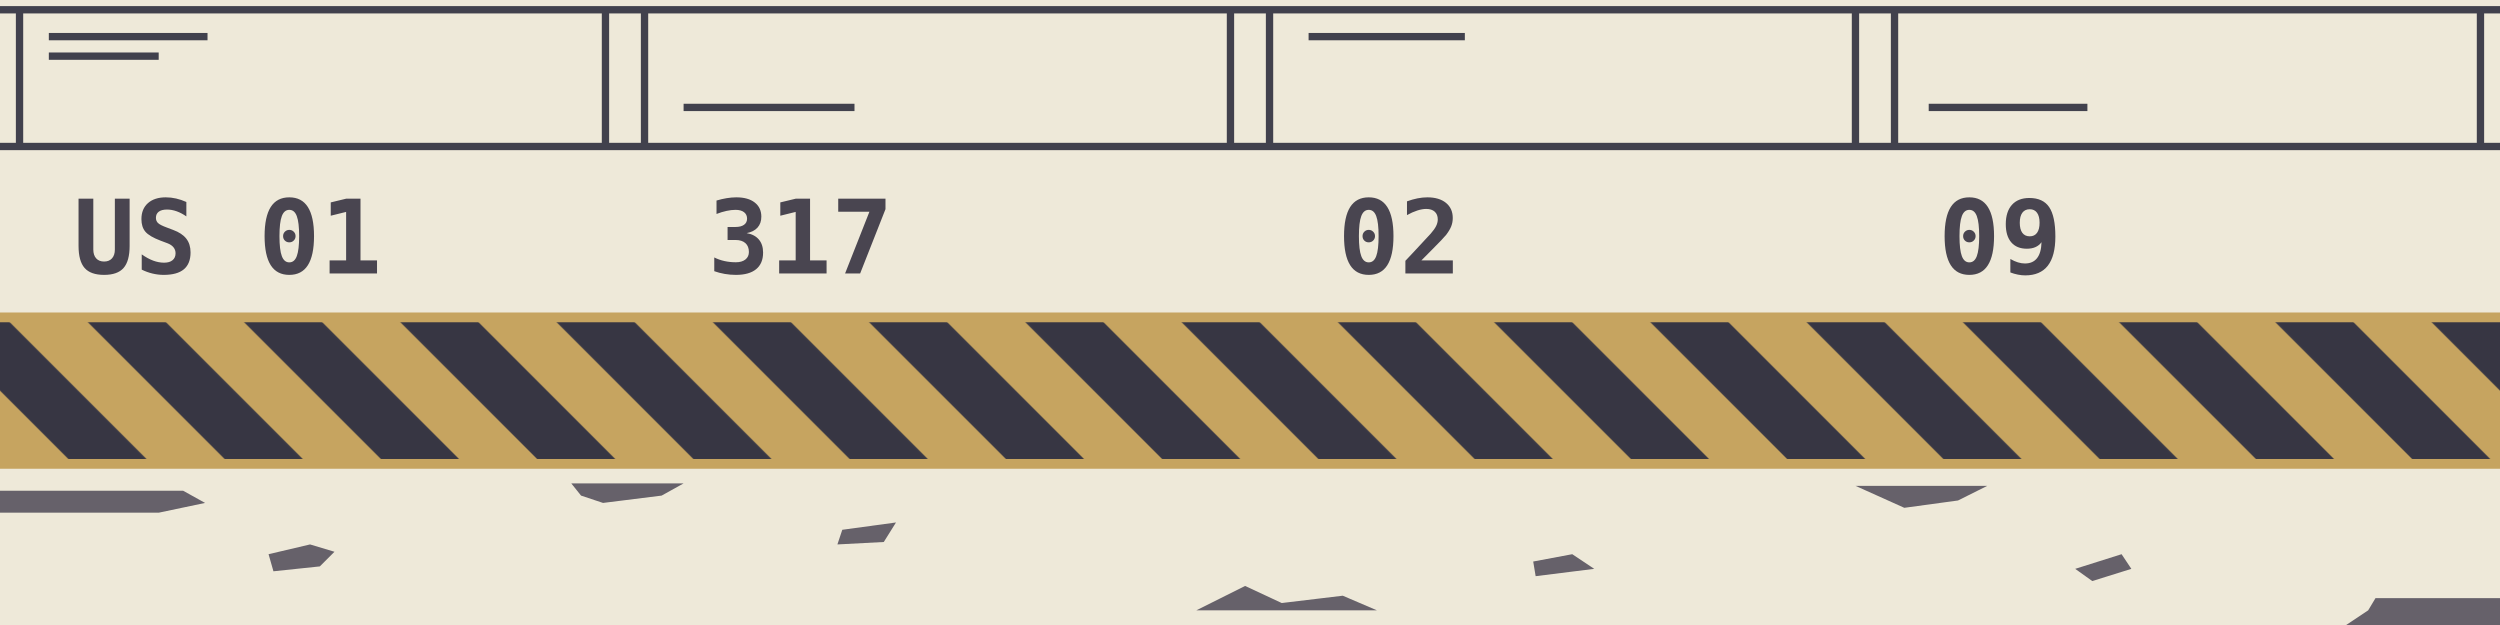
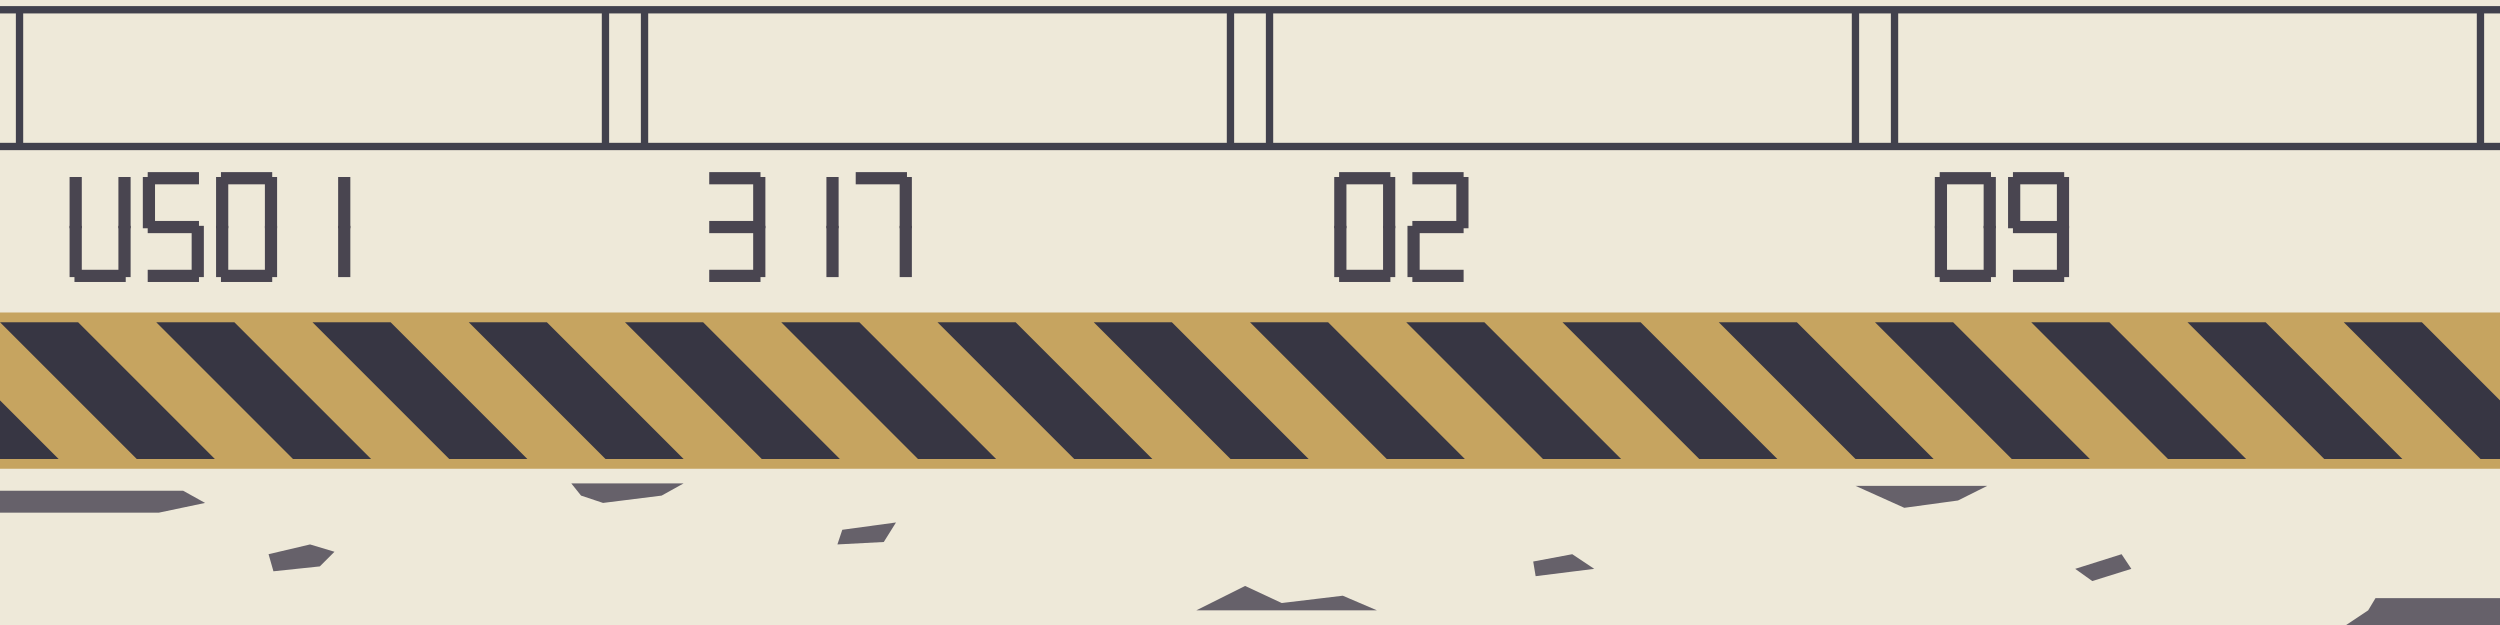
<svg xmlns="http://www.w3.org/2000/svg" width="1024" height="256" viewBox="0 0 1024 256">
  <rect width="1024" height="256" fill="#eee9d9" />
  <g stroke="#41414d" stroke-width="3" fill="none">
    <path d="M0 4H1024M0 60H1024M8 4V60M248 4V60M264 4V60M504 4V60M520 4V60M760 4V60M776 4V60M1016 4V60" />
-     <path d="M20 15H85M20 23H65M280 44H350M536 15H600M790 44H855" />
  </g>
-   <g fill="#494550" font-family="monospace" font-weight="bold" font-size="42">
-     <text x="30" y="112">US 01</text>
-     <text x="290" y="112">317</text>
-     <text x="548" y="112">02</text>
-     <text x="794" y="112">09</text>
+   <g stroke="#494550" stroke-width="5" stroke-linecap="square" fill="none">
+     <g transform="translate(30 73)">
+       <path d="M21 2V18" />
+       <path d="M21 22V38" />
+       <path d="M3 40H19" />
+       <path d="M1 22V38" />
+       <path d="M1 2V18" />
+     </g>
+     <g transform="translate(60 73)">
+       <path d="M3 0H19" />
+       <path d="M1 2V18" />
+       <path d="M3 20H19" />
+       <path d="M21 22V38" />
+       <path d="M3 40H19" />
+     </g>
+     <g transform="translate(90 73)">
+       <path d="M3 0H19" />
+       <path d="M21 2V18" />
+       <path d="M21 22V38" />
+       <path d="M3 40H19" />
+       <path d="M1 22V38" />
+       <path d="M1 2V18" />
+     </g>
+     <g transform="translate(120 73)">
+       <path d="M21 2V18" />
+       <path d="M21 22V38" />
+     </g>
+     <g transform="translate(290 73)">
+       <path d="M3 0H19" />
+       <path d="M21 2V18" />
+       <path d="M3 20H19" />
+       <path d="M21 22V38" />
+       <path d="M3 40H19" />
+     </g>
+     <g transform="translate(320 73)">
+       <path d="M21 2V18" />
+       <path d="M21 22V38" />
+     </g>
+     <g transform="translate(350 73)">
+       <path d="M3 0H19" />
+       <path d="M21 2V18" />
+       <path d="M21 22V38" />
+     </g>
+     <g transform="translate(548 73)">
+       <path d="M3 0H19" />
+       <path d="M21 2V18" />
+       <path d="M21 22V38" />
+       <path d="M3 40H19" />
+       <path d="M1 22V38" />
+       <path d="M1 2V18" />
+     </g>
+     <g transform="translate(578 73)">
+       <path d="M3 0H19" />
+       <path d="M21 2V18" />
+       <path d="M3 20H19" />
+       <path d="M1 22V38" />
+       <path d="M3 40H19" />
+     </g>
+     <g transform="translate(794 73)">
+       <path d="M3 0H19" />
+       <path d="M21 2V18" />
+       <path d="M21 22V38" />
+       <path d="M3 40H19" />
+       <path d="M1 22V38" />
+       <path d="M1 2V18" />
+     </g>
+     <g transform="translate(824 73)">
+       <path d="M3 0H19" />
+       <path d="M21 2V18" />
+       <path d="M1 2V18" />
+       <path d="M3 20H19" />
+       <path d="M21 22V38" />
+       <path d="M3 40H19" />
+     </g>
  </g>
  <rect y="128" width="1024" height="64" fill="#c6a460" />
-   <defs>
-     <pattern id="hazard" width="64" height="64" patternUnits="userSpaceOnUse">
-       <path d="M-32 0H0L64 64H32ZM32 0H64L128 64H96Z" fill="#373643" />
-     </pattern>
-   </defs>
-   <rect y="132" width="1024" height="56" fill="url(#hazard)" />
+   <g fill="#373643">
+     <path d="M-64 132h32l56 56h-32Z" />
+     <path d="M0 132h32l56 56h-32Z" />
+     <path d="M64 132h32l56 56h-32Z" />
+     <path d="M128 132h32l56 56h-32Z" />
+     <path d="M192 132h32l56 56h-32Z" />
+     <path d="M256 132h32l56 56h-32Z" />
+     <path d="M320 132h32l56 56h-32Z" />
+     <path d="M384 132h32l56 56h-32Z" />
+     <path d="M448 132h32l56 56h-32Z" />
+     <path d="M512 132h32l56 56h-32Z" />
+     <path d="M576 132h32l56 56h-32Z" />
+     <path d="M640 132h32l56 56h-32Z" />
+     <path d="M704 132h32l56 56h-32Z" />
+     <path d="M768 132h32l56 56h-32Z" />
+     <path d="M832 132h32l56 56h-32Z" />
+     <path d="M896 132h32l56 56h-32Z" />
+     <path d="M960 132h32l56 56h-32Z" />
+     <path d="M1024 132h32l56 56h-32Z" />
+   </g>
  <g fill="#66616a">
    <path d="M0 201H75L84 206 65 210H0ZM234 198H280L271 203 247 206 238 203ZM490 250H564L550 244 525 247 510 240ZM760 199H814L802 205 780 208ZM973 245H1024V256H961L970 250Z" />
    <path d="m110 227 17-4 10 3-6 6-19 2Zm235-10 22-3-5 8-19 1Zm283 13 16-3 9 6-24 3Zm222 3 19-6 4 6-16 5Z" />
  </g>
</svg>
